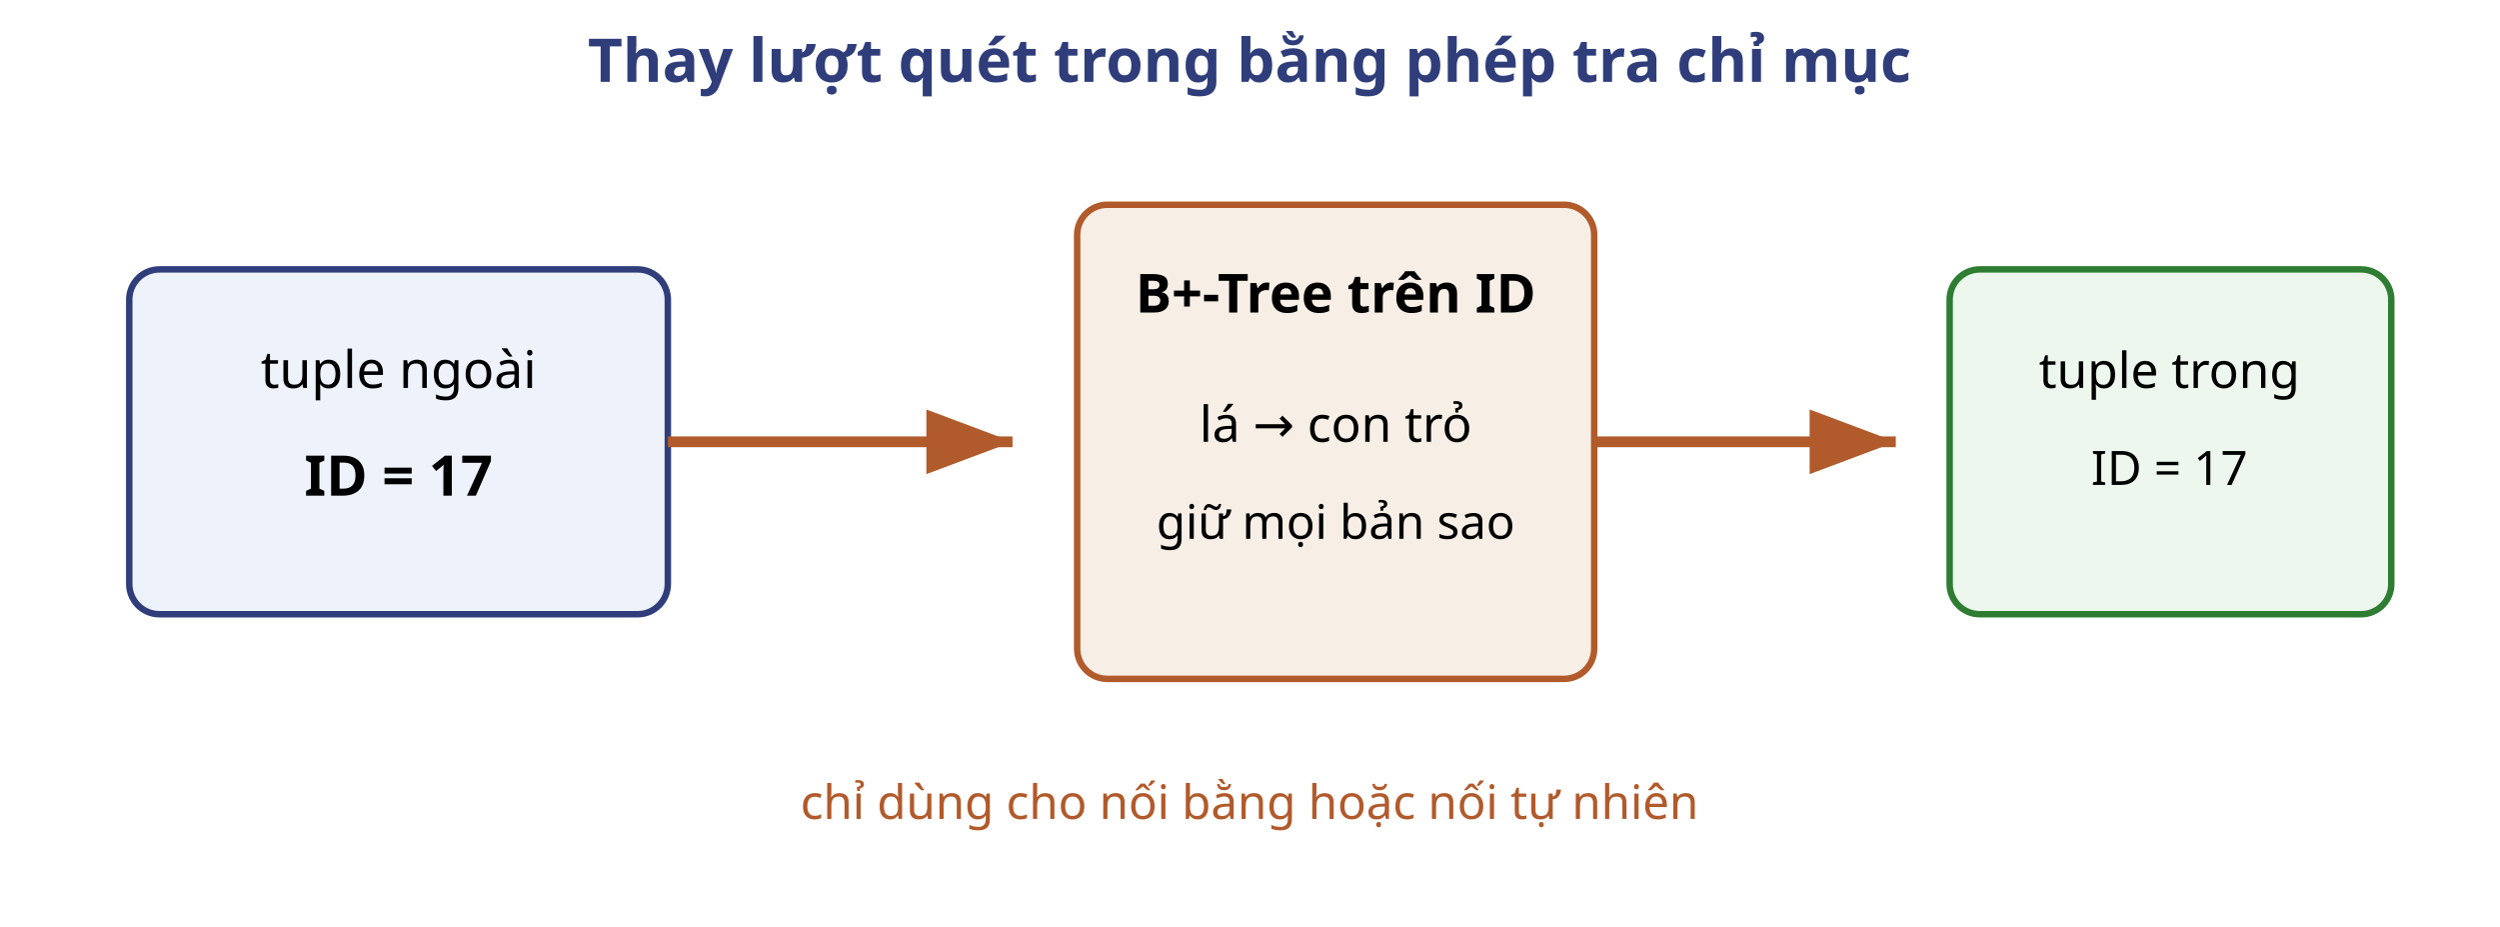
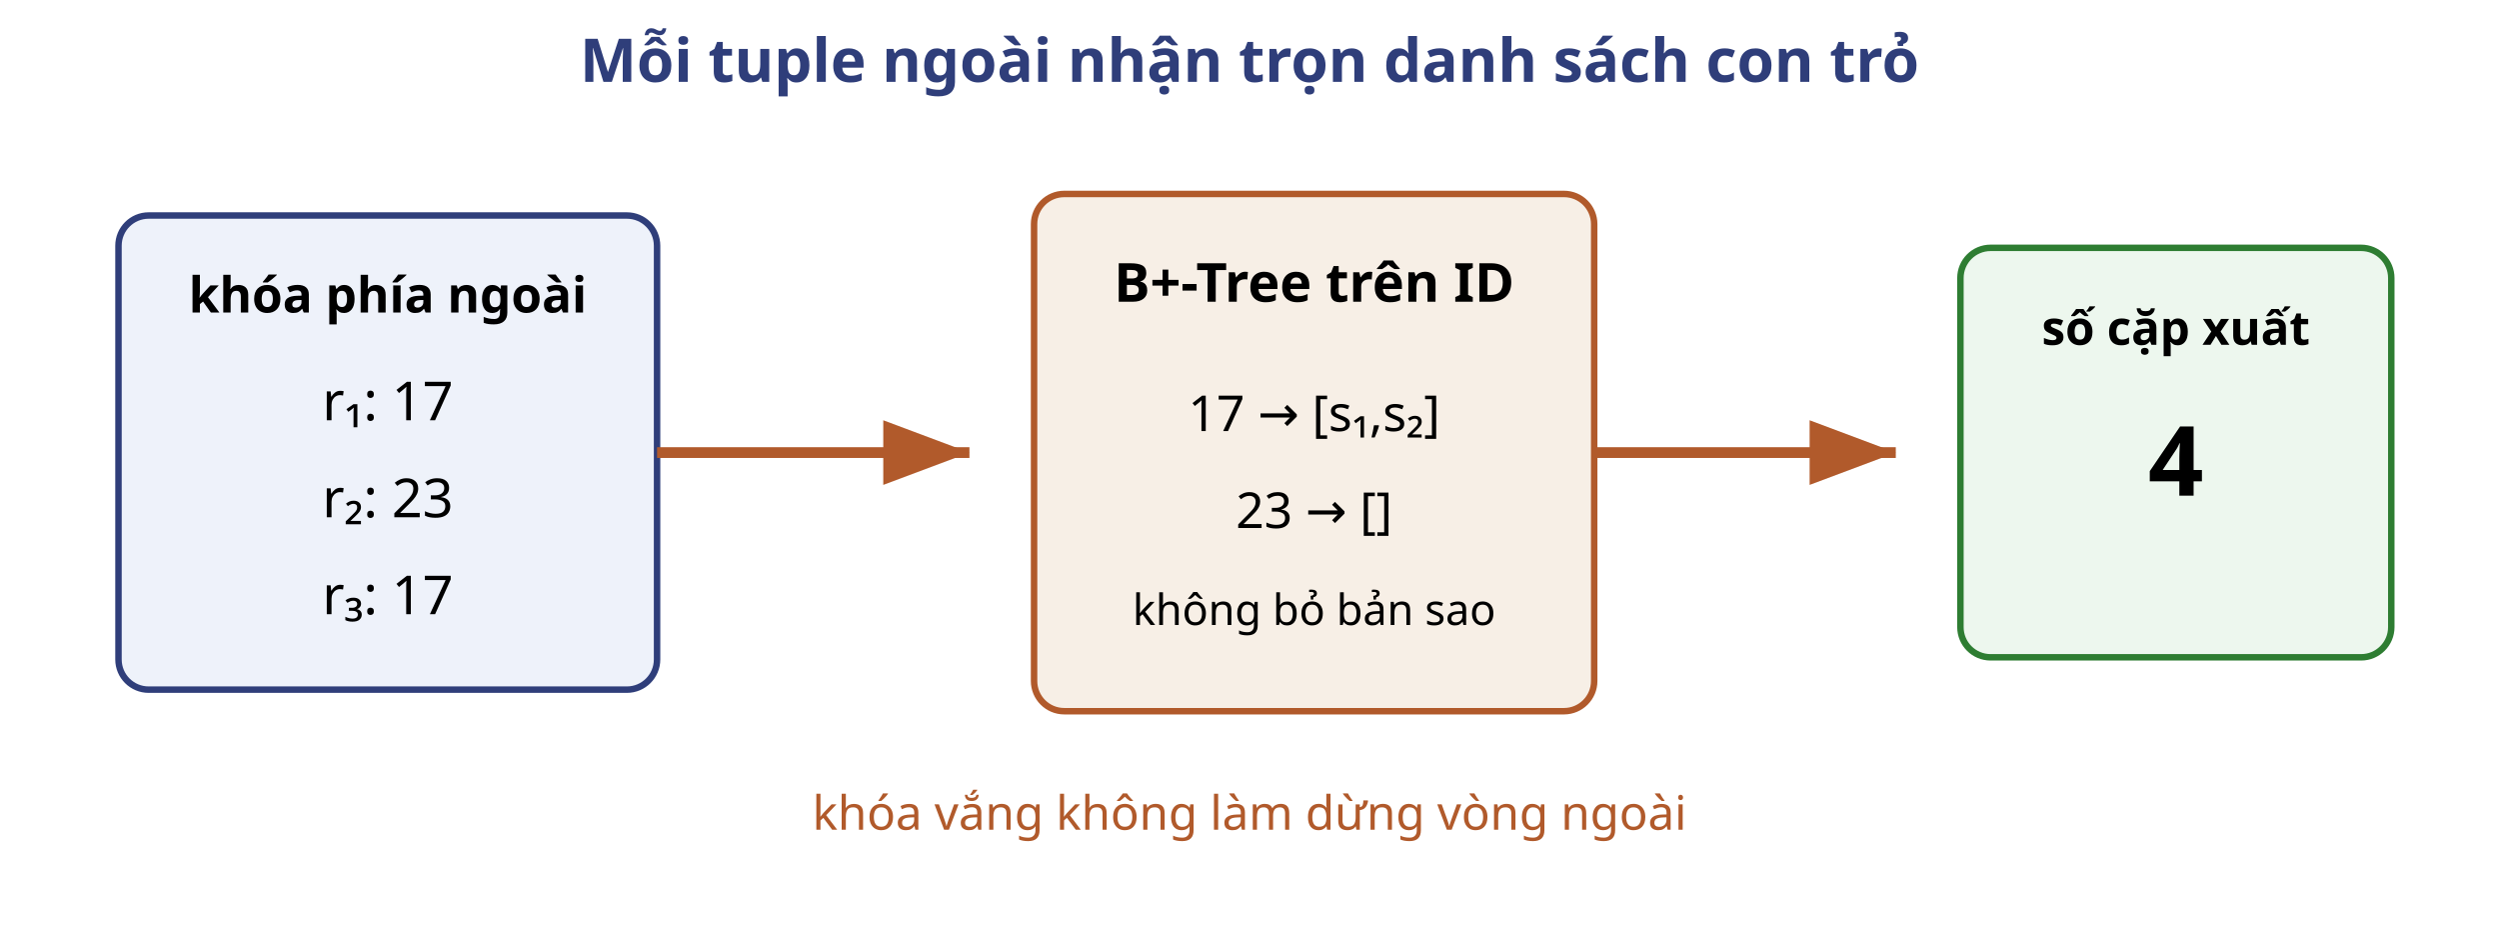
- <svg xmlns="http://www.w3.org/2000/svg" viewBox="0 0 1160 430" role="img" aria-label="Indexed Nested-Loop Join tra chỉ mục của quan hệ trong cho từng tuple ngoài">
+ <svg xmlns="http://www.w3.org/2000/svg" viewBox="0 0 1160 430" role="img" aria-label="Ba khóa phía ngoài tra chỉ mục và giữ đủ hai bản sao khóa 17">
  <defs>
    <marker id="a" markerWidth="9" markerHeight="9" refX="8" refY="3" orient="auto">
      <path d="M0 0L8 3 0 6Z" fill="#B15A2B" />
    </marker>
  </defs>
  <g font-family="sans-serif" text-anchor="middle">
-     <text x="580" y="38" font-size="28" font-weight="700" fill="#2F3E7A">Thay lượt quét trong bằng phép tra chỉ mục</text>
-     <rect x="60" y="125" width="250" height="160" rx="14" fill="#EEF2FA" stroke="#2F3E7A" stroke-width="3" />
-     <text x="185" y="180" font-size="24">tuple ngoài</text>
-     <text x="185" y="230" font-size="26" font-weight="700">ID = 17</text>
-     <path d="M310 205H470" stroke="#B15A2B" stroke-width="5" marker-end="url(#a)" />
-     <rect x="500" y="95" width="240" height="220" rx="14" fill="#F7EFE6" stroke="#B15A2B" stroke-width="3" />
-     <text x="620" y="145" font-size="25" font-weight="700">B+-Tree trên ID</text>
-     <text x="620" y="205" font-size="23">lá → con trỏ</text>
-     <text x="620" y="250" font-size="22">giữ mọi bản sao</text>
-     <path d="M740 205H880" stroke="#B15A2B" stroke-width="5" marker-end="url(#a)" />
-     <rect x="905" y="125" width="205" height="160" rx="14" fill="#EDF7EE" stroke="#2E7D32" stroke-width="3" />
-     <text x="1007" y="180" font-size="23">tuple trong</text>
-     <text x="1007" y="225" font-size="22">ID = 17</text>
-     <text x="580" y="380" font-size="22" fill="#B15A2B">chỉ dùng cho nối bằng hoặc nối tự nhiên</text>
+     <text x="580" y="38" font-size="28" font-weight="700" fill="#2F3E7A">Mỗi tuple ngoài nhận trọn danh sách con trỏ</text>
+     <rect x="55" y="100" width="250" height="220" rx="14" fill="#EEF2FA" stroke="#2F3E7A" stroke-width="3" />
+     <text x="180" y="145" font-size="23" font-weight="700">khóa phía ngoài</text>
+     <text x="180" y="195" font-size="25">r₁: 17</text>
+     <text x="180" y="240" font-size="25">r₂: 23</text>
+     <text x="180" y="285" font-size="25">r₃: 17</text>
+     <path d="M305 210H450" stroke="#B15A2B" stroke-width="5" marker-end="url(#a)" />
+     <rect x="480" y="90" width="260" height="240" rx="14" fill="#F7EFE6" stroke="#B15A2B" stroke-width="3" />
+     <text x="610" y="140" font-size="25" font-weight="700">B+-Tree trên ID</text>
+     <text x="610" y="200" font-size="23">17 → [s₁,s₂]</text>
+     <text x="610" y="245" font-size="23">23 → []</text>
+     <text x="610" y="290" font-size="20">không bỏ bản sao</text>
+     <path d="M740 210H880" stroke="#B15A2B" stroke-width="5" marker-end="url(#a)" />
+     <rect x="910" y="115" width="200" height="190" rx="14" fill="#EDF7EE" stroke="#2E7D32" stroke-width="3" />
+     <text x="1010" y="160" font-size="22" font-weight="700">số cặp xuất</text>
+     <text x="1010" y="230" font-size="45" font-weight="700">4</text>
+     <text x="580" y="385" font-size="22" fill="#B15A2B">khóa vắng không làm dừng vòng ngoài</text>
  </g>
</svg>
